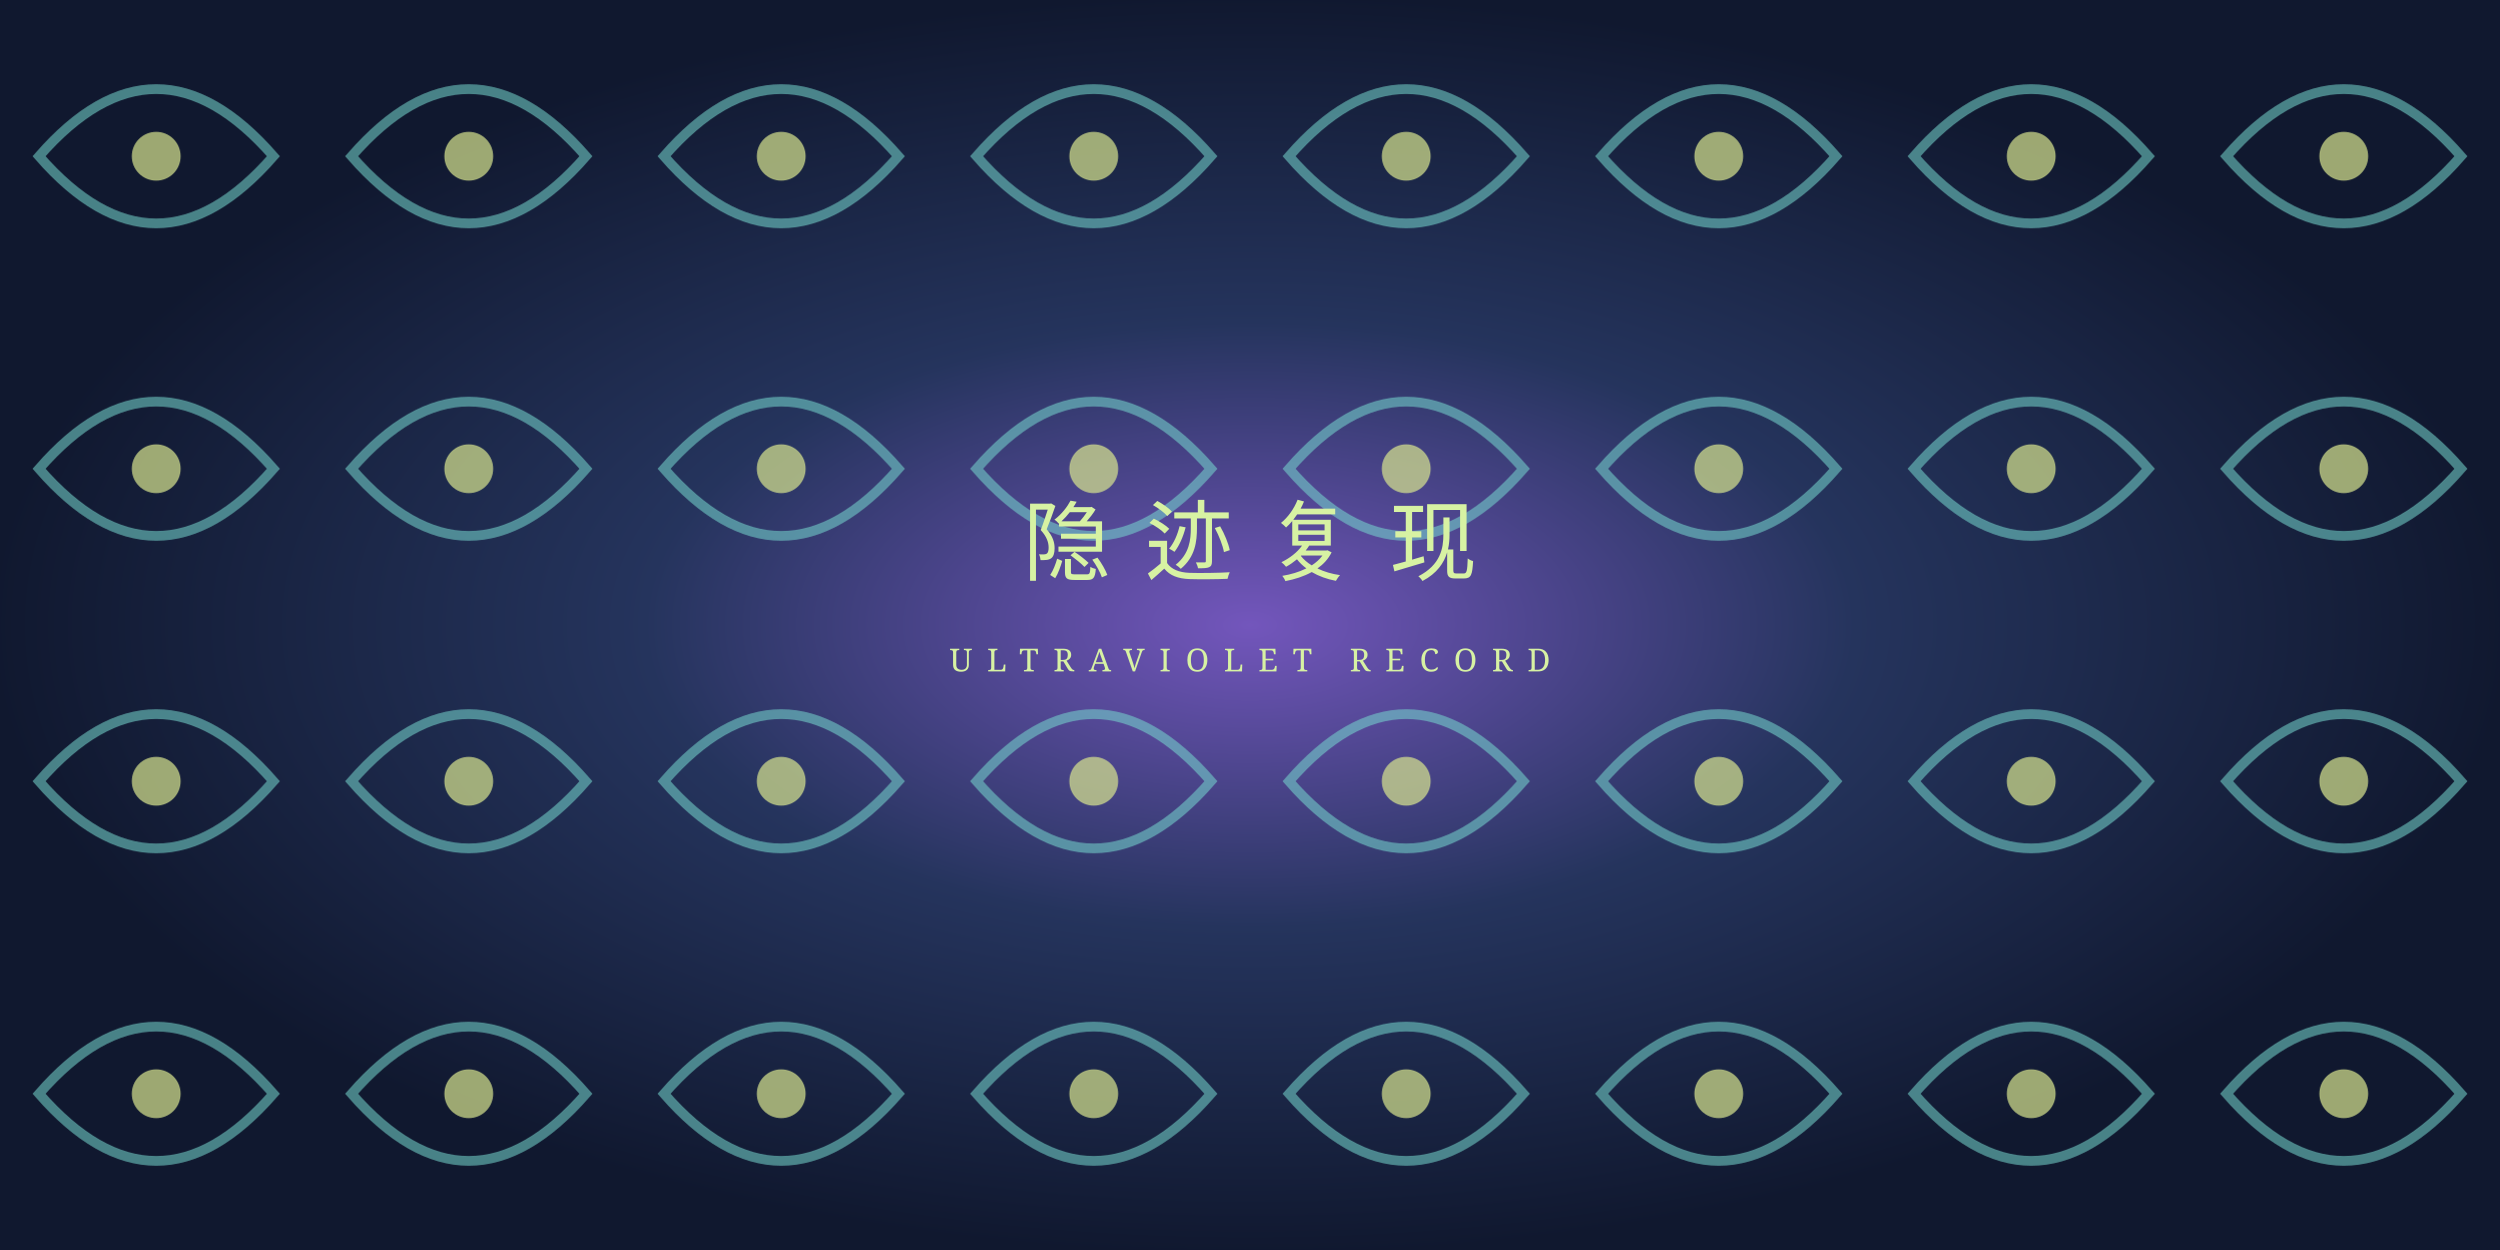
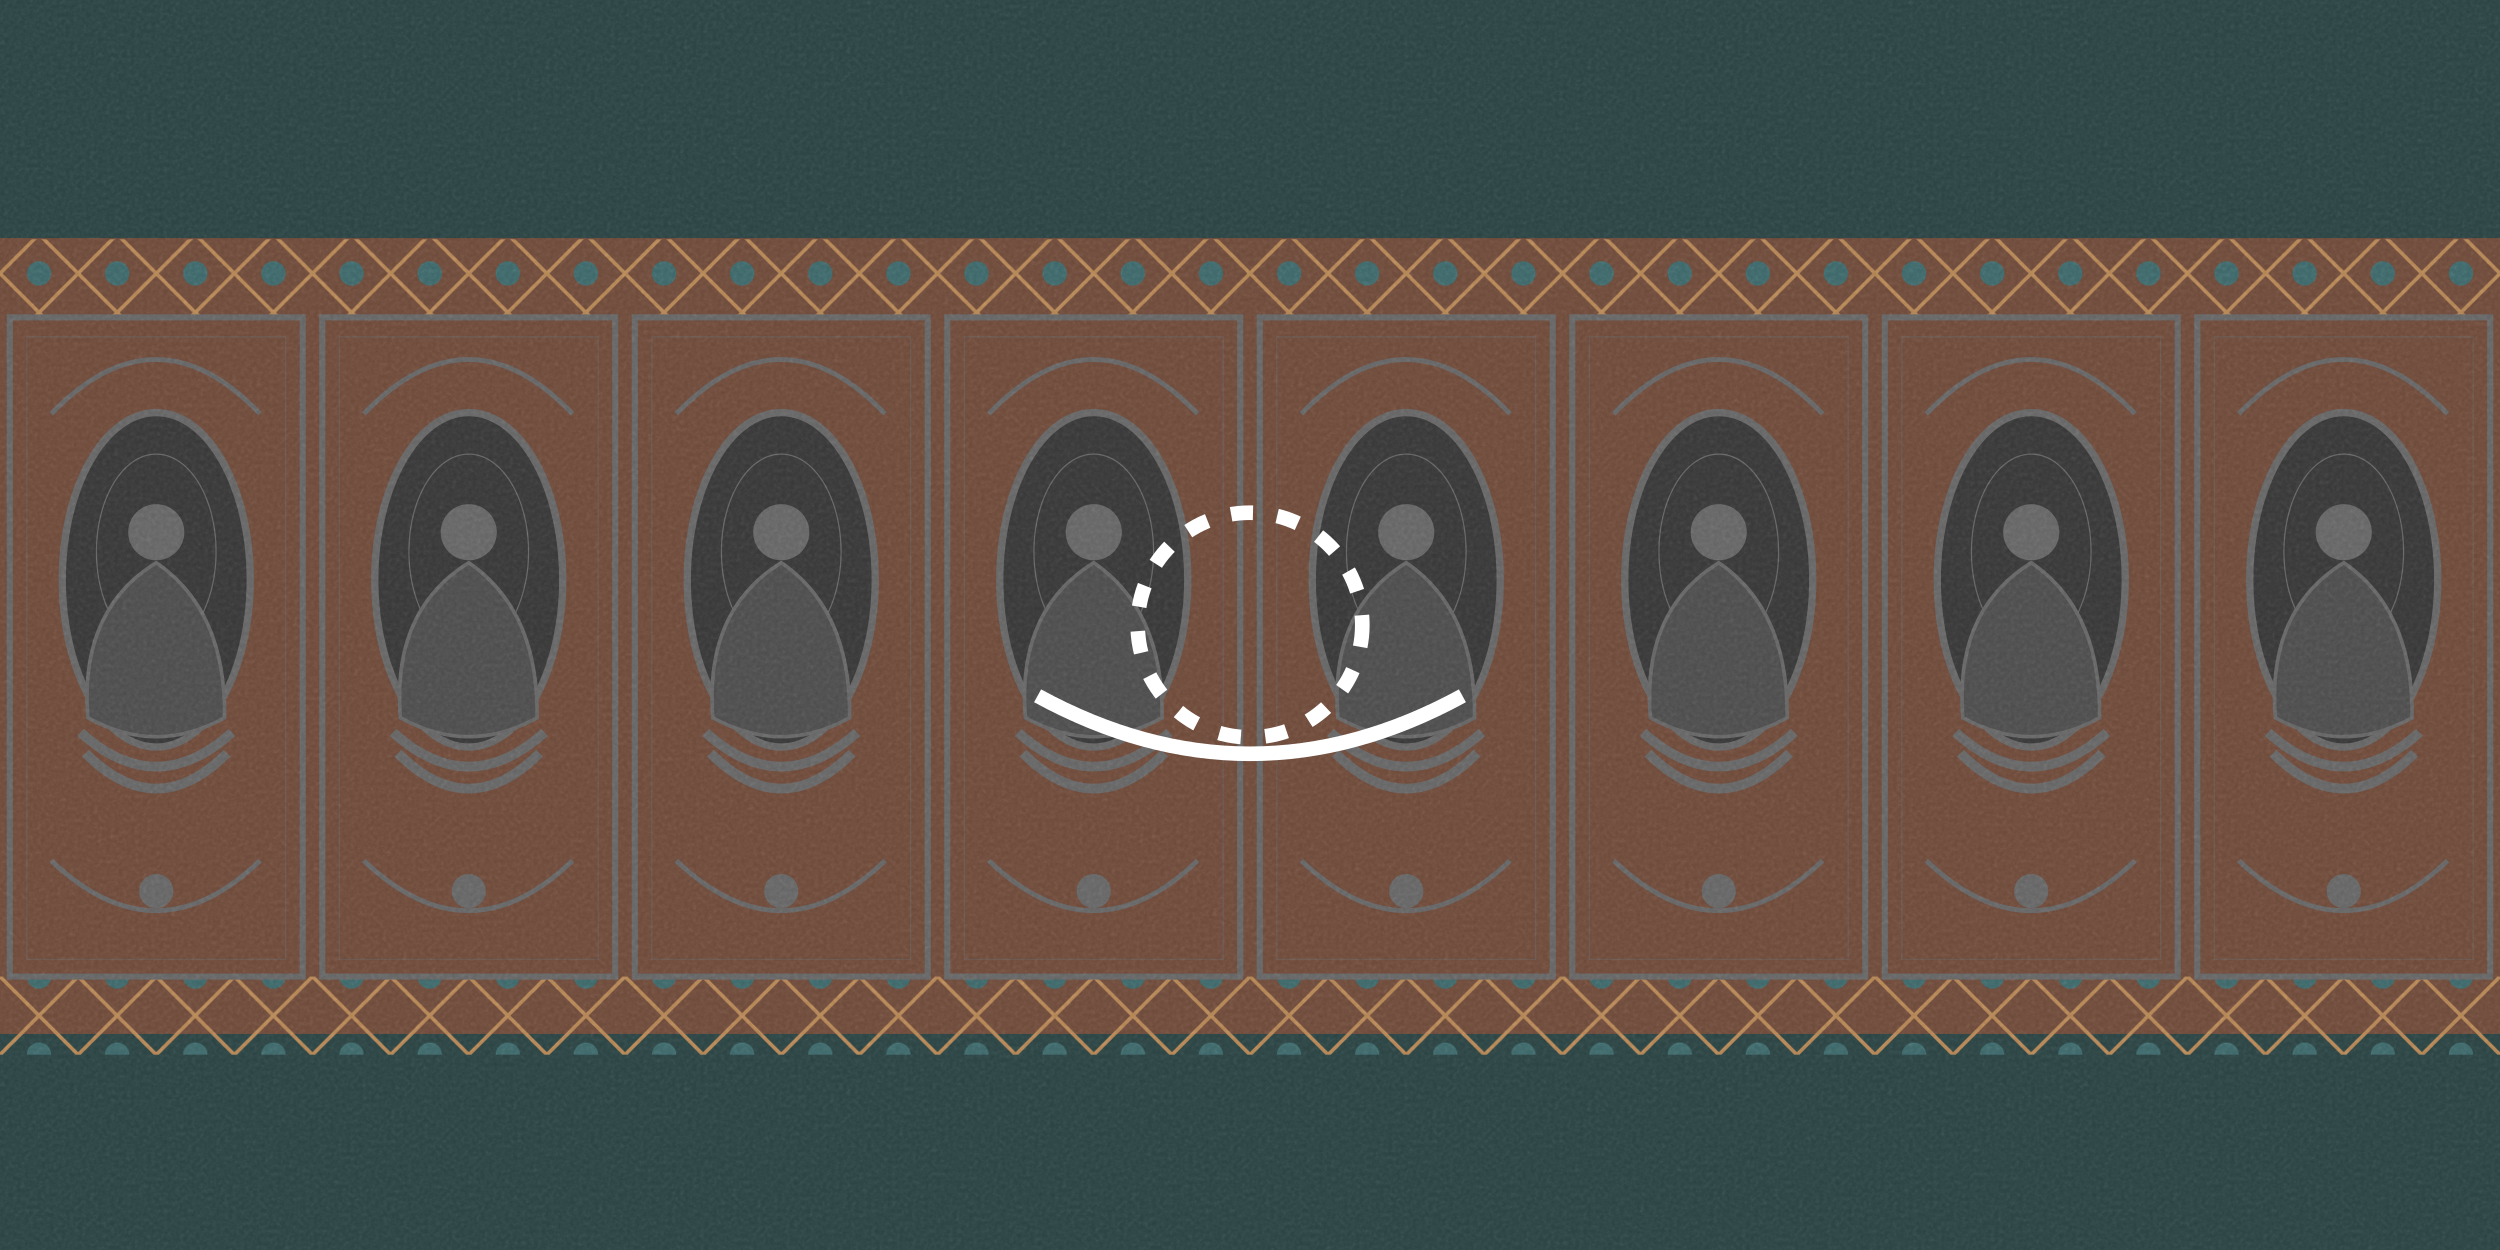
<svg xmlns="http://www.w3.org/2000/svg" width="2048" height="1024" viewBox="0 0 2048 1024">
  <defs>
-     <radialGradient id="g">
-       <stop stop-color="#7356bc" />
-       <stop offset=".48" stop-color="#25345d" />
-       <stop offset="1" stop-color="#10182f" />
-     </radialGradient>
-     <pattern id="p" width="256" height="256" patternUnits="userSpaceOnUse">
-       <path d="M32 128Q128 18 224 128Q128 238 32 128Z" fill="none" stroke="#77d8cf" stroke-width="8" opacity=".55" />
-       <circle cx="128" cy="128" r="20" fill="#d9e68e" opacity=".7" />
+     <pattern id="border" width="64" height="64" patternUnits="userSpaceOnUse">
+       <path d="M0 32L32 0 64 32 32 64Z" fill="none" stroke="#c18a52" stroke-width="3" />
+       <circle cx="32" cy="32" r="10" fill="#37696c" />
    </pattern>
+     <filter id="grain">
+       <feTurbulence type="fractalNoise" baseFrequency=".3" numOctaves="3" stitchTiles="stitch" />
+       <feColorMatrix type="saturate" values="0" />
+       <feBlend in="SourceGraphic" mode="soft-light" />
+     </filter>
  </defs>
-   <rect width="2048" height="1024" fill="url(#g)" />
-   <rect width="2048" height="1024" fill="url(#p)" />
-   <g fill="#d7f2a3" font-family="serif" text-anchor="middle">
-     <text x="1024" y="470" font-size="72" letter-spacing="28">隐迹复现</text>
-     <text x="1024" y="550" font-size="26" letter-spacing="12">ULTRAVIOLET RECORD</text>
+   <path fill="#704633" d="M0 0H2048V1024H0Z" />
+   <path d="M0 0H2048V195H0ZM0 847H2048V1024H0Z" fill="#213f3d" />
+   <path d="M0 196H2048V260H0ZM0 800H2048V864H0Z" fill="url(#border)" />
+   <g transform="translate(0 0)">
+     <path d="M8 260H248V800H8Z" fill="none" stroke="#666666" stroke-width="5" />
+     <path d="M22 276H234V786H22Z" fill="none" stroke="#666666" opacity=".5" />
+     <ellipse cx="128" cy="475" rx="77" ry="137" fill="#303030" stroke="#666666" stroke-width="6" />
+     <ellipse cx="128" cy="452" rx="49" ry="80" fill="none" stroke="#666666" />
+     <circle cx="128" cy="436" r="23" fill="#666666" />
+     <path d="M128 461Q65 500 72 588Q128 619 184 588Q185 500 128 461Z" fill="#494949" stroke="#666666" stroke-width="3" />
+     <path d="M66 600Q128 656 190 600M70 617Q128 675 186 617" fill="none" stroke="#666666" stroke-width="8" />
+     <path d="M42 339Q128 250 213 339M42 705Q128 787 213 705" fill="none" stroke="#666666" stroke-width="4" />
+     <circle cx="128" cy="730" r="14" fill="#666666" />
+   </g>
+   <g transform="translate(256 0)">
+     <path d="M8 260H248V800H8Z" fill="none" stroke="#666666" stroke-width="5" />
+     <path d="M22 276H234V786H22Z" fill="none" stroke="#666666" opacity=".5" />
+     <ellipse cx="128" cy="475" rx="77" ry="137" fill="#303030" stroke="#666666" stroke-width="6" />
+     <ellipse cx="128" cy="452" rx="49" ry="80" fill="none" stroke="#666666" />
+     <circle cx="128" cy="436" r="23" fill="#666666" />
+     <path d="M128 461Q65 500 72 588Q128 619 184 588Q185 500 128 461Z" fill="#494949" stroke="#666666" stroke-width="3" />
+     <path d="M66 600Q128 656 190 600M70 617Q128 675 186 617" fill="none" stroke="#666666" stroke-width="8" />
+     <path d="M42 339Q128 250 213 339M42 705Q128 787 213 705" fill="none" stroke="#666666" stroke-width="4" />
+     <circle cx="128" cy="730" r="14" fill="#666666" />
+   </g>
+   <g transform="translate(512 0)">
+     <path d="M8 260H248V800H8Z" fill="none" stroke="#666666" stroke-width="5" />
+     <path d="M22 276H234V786H22Z" fill="none" stroke="#666666" opacity=".5" />
+     <ellipse cx="128" cy="475" rx="77" ry="137" fill="#303030" stroke="#666666" stroke-width="6" />
+     <ellipse cx="128" cy="452" rx="49" ry="80" fill="none" stroke="#666666" />
+     <circle cx="128" cy="436" r="23" fill="#666666" />
+     <path d="M128 461Q65 500 72 588Q128 619 184 588Q185 500 128 461Z" fill="#494949" stroke="#666666" stroke-width="3" />
+     <path d="M66 600Q128 656 190 600M70 617Q128 675 186 617" fill="none" stroke="#666666" stroke-width="8" />
+     <path d="M42 339Q128 250 213 339M42 705Q128 787 213 705" fill="none" stroke="#666666" stroke-width="4" />
+     <circle cx="128" cy="730" r="14" fill="#666666" />
+   </g>
+   <g transform="translate(768 0)">
+     <path d="M8 260H248V800H8Z" fill="none" stroke="#666666" stroke-width="5" />
+     <path d="M22 276H234V786H22Z" fill="none" stroke="#666666" opacity=".5" />
+     <ellipse cx="128" cy="475" rx="77" ry="137" fill="#303030" stroke="#666666" stroke-width="6" />
+     <ellipse cx="128" cy="452" rx="49" ry="80" fill="none" stroke="#666666" />
+     <circle cx="128" cy="436" r="23" fill="#666666" />
+     <path d="M128 461Q65 500 72 588Q128 619 184 588Q185 500 128 461Z" fill="#494949" stroke="#666666" stroke-width="3" />
+     <path d="M66 600Q128 656 190 600M70 617Q128 675 186 617" fill="none" stroke="#666666" stroke-width="8" />
+     <path d="M42 339Q128 250 213 339M42 705Q128 787 213 705" fill="none" stroke="#666666" stroke-width="4" />
+     <circle cx="128" cy="730" r="14" fill="#666666" />
+   </g>
+   <g transform="translate(1024 0)">
+     <path d="M8 260H248V800H8Z" fill="none" stroke="#666666" stroke-width="5" />
+     <path d="M22 276H234V786H22Z" fill="none" stroke="#666666" opacity=".5" />
+     <ellipse cx="128" cy="475" rx="77" ry="137" fill="#303030" stroke="#666666" stroke-width="6" />
+     <ellipse cx="128" cy="452" rx="49" ry="80" fill="none" stroke="#666666" />
+     <circle cx="128" cy="436" r="23" fill="#666666" />
+     <path d="M128 461Q65 500 72 588Q128 619 184 588Q185 500 128 461Z" fill="#494949" stroke="#666666" stroke-width="3" />
+     <path d="M66 600Q128 656 190 600M70 617Q128 675 186 617" fill="none" stroke="#666666" stroke-width="8" />
+     <path d="M42 339Q128 250 213 339M42 705Q128 787 213 705" fill="none" stroke="#666666" stroke-width="4" />
+     <circle cx="128" cy="730" r="14" fill="#666666" />
+   </g>
+   <g transform="translate(1280 0)">
+     <path d="M8 260H248V800H8Z" fill="none" stroke="#666666" stroke-width="5" />
+     <path d="M22 276H234V786H22Z" fill="none" stroke="#666666" opacity=".5" />
+     <ellipse cx="128" cy="475" rx="77" ry="137" fill="#303030" stroke="#666666" stroke-width="6" />
+     <ellipse cx="128" cy="452" rx="49" ry="80" fill="none" stroke="#666666" />
+     <circle cx="128" cy="436" r="23" fill="#666666" />
+     <path d="M128 461Q65 500 72 588Q128 619 184 588Q185 500 128 461Z" fill="#494949" stroke="#666666" stroke-width="3" />
+     <path d="M66 600Q128 656 190 600M70 617Q128 675 186 617" fill="none" stroke="#666666" stroke-width="8" />
+     <path d="M42 339Q128 250 213 339M42 705Q128 787 213 705" fill="none" stroke="#666666" stroke-width="4" />
+     <circle cx="128" cy="730" r="14" fill="#666666" />
+   </g>
+   <g transform="translate(1536 0)">
+     <path d="M8 260H248V800H8Z" fill="none" stroke="#666666" stroke-width="5" />
+     <path d="M22 276H234V786H22Z" fill="none" stroke="#666666" opacity=".5" />
+     <ellipse cx="128" cy="475" rx="77" ry="137" fill="#303030" stroke="#666666" stroke-width="6" />
+     <ellipse cx="128" cy="452" rx="49" ry="80" fill="none" stroke="#666666" />
+     <circle cx="128" cy="436" r="23" fill="#666666" />
+     <path d="M128 461Q65 500 72 588Q128 619 184 588Q185 500 128 461Z" fill="#494949" stroke="#666666" stroke-width="3" />
+     <path d="M66 600Q128 656 190 600M70 617Q128 675 186 617" fill="none" stroke="#666666" stroke-width="8" />
+     <path d="M42 339Q128 250 213 339M42 705Q128 787 213 705" fill="none" stroke="#666666" stroke-width="4" />
+     <circle cx="128" cy="730" r="14" fill="#666666" />
+   </g>
+   <g transform="translate(1792 0)">
+     <path d="M8 260H248V800H8Z" fill="none" stroke="#666666" stroke-width="5" />
+     <path d="M22 276H234V786H22Z" fill="none" stroke="#666666" opacity=".5" />
+     <ellipse cx="128" cy="475" rx="77" ry="137" fill="#303030" stroke="#666666" stroke-width="6" />
+     <ellipse cx="128" cy="452" rx="49" ry="80" fill="none" stroke="#666666" />
+     <circle cx="128" cy="436" r="23" fill="#666666" />
+     <path d="M128 461Q65 500 72 588Q128 619 184 588Q185 500 128 461Z" fill="#494949" stroke="#666666" stroke-width="3" />
+     <path d="M66 600Q128 656 190 600M70 617Q128 675 186 617" fill="none" stroke="#666666" stroke-width="8" />
+     <path d="M42 339Q128 250 213 339M42 705Q128 787 213 705" fill="none" stroke="#666666" stroke-width="4" />
+     <circle cx="128" cy="730" r="14" fill="#666666" />
+   </g>
+   <path fill="#666666" opacity=".17" filter="url(#grain)" d="M0 0H2048V1024H0Z" />
+   <g fill="none" stroke="#ffffff" stroke-width="12">
+     <path d="M850 570q174 95 348 0" />
+     <circle cx="1024" cy="512" r="92" stroke-dasharray="18 20" />
  </g>
</svg>
